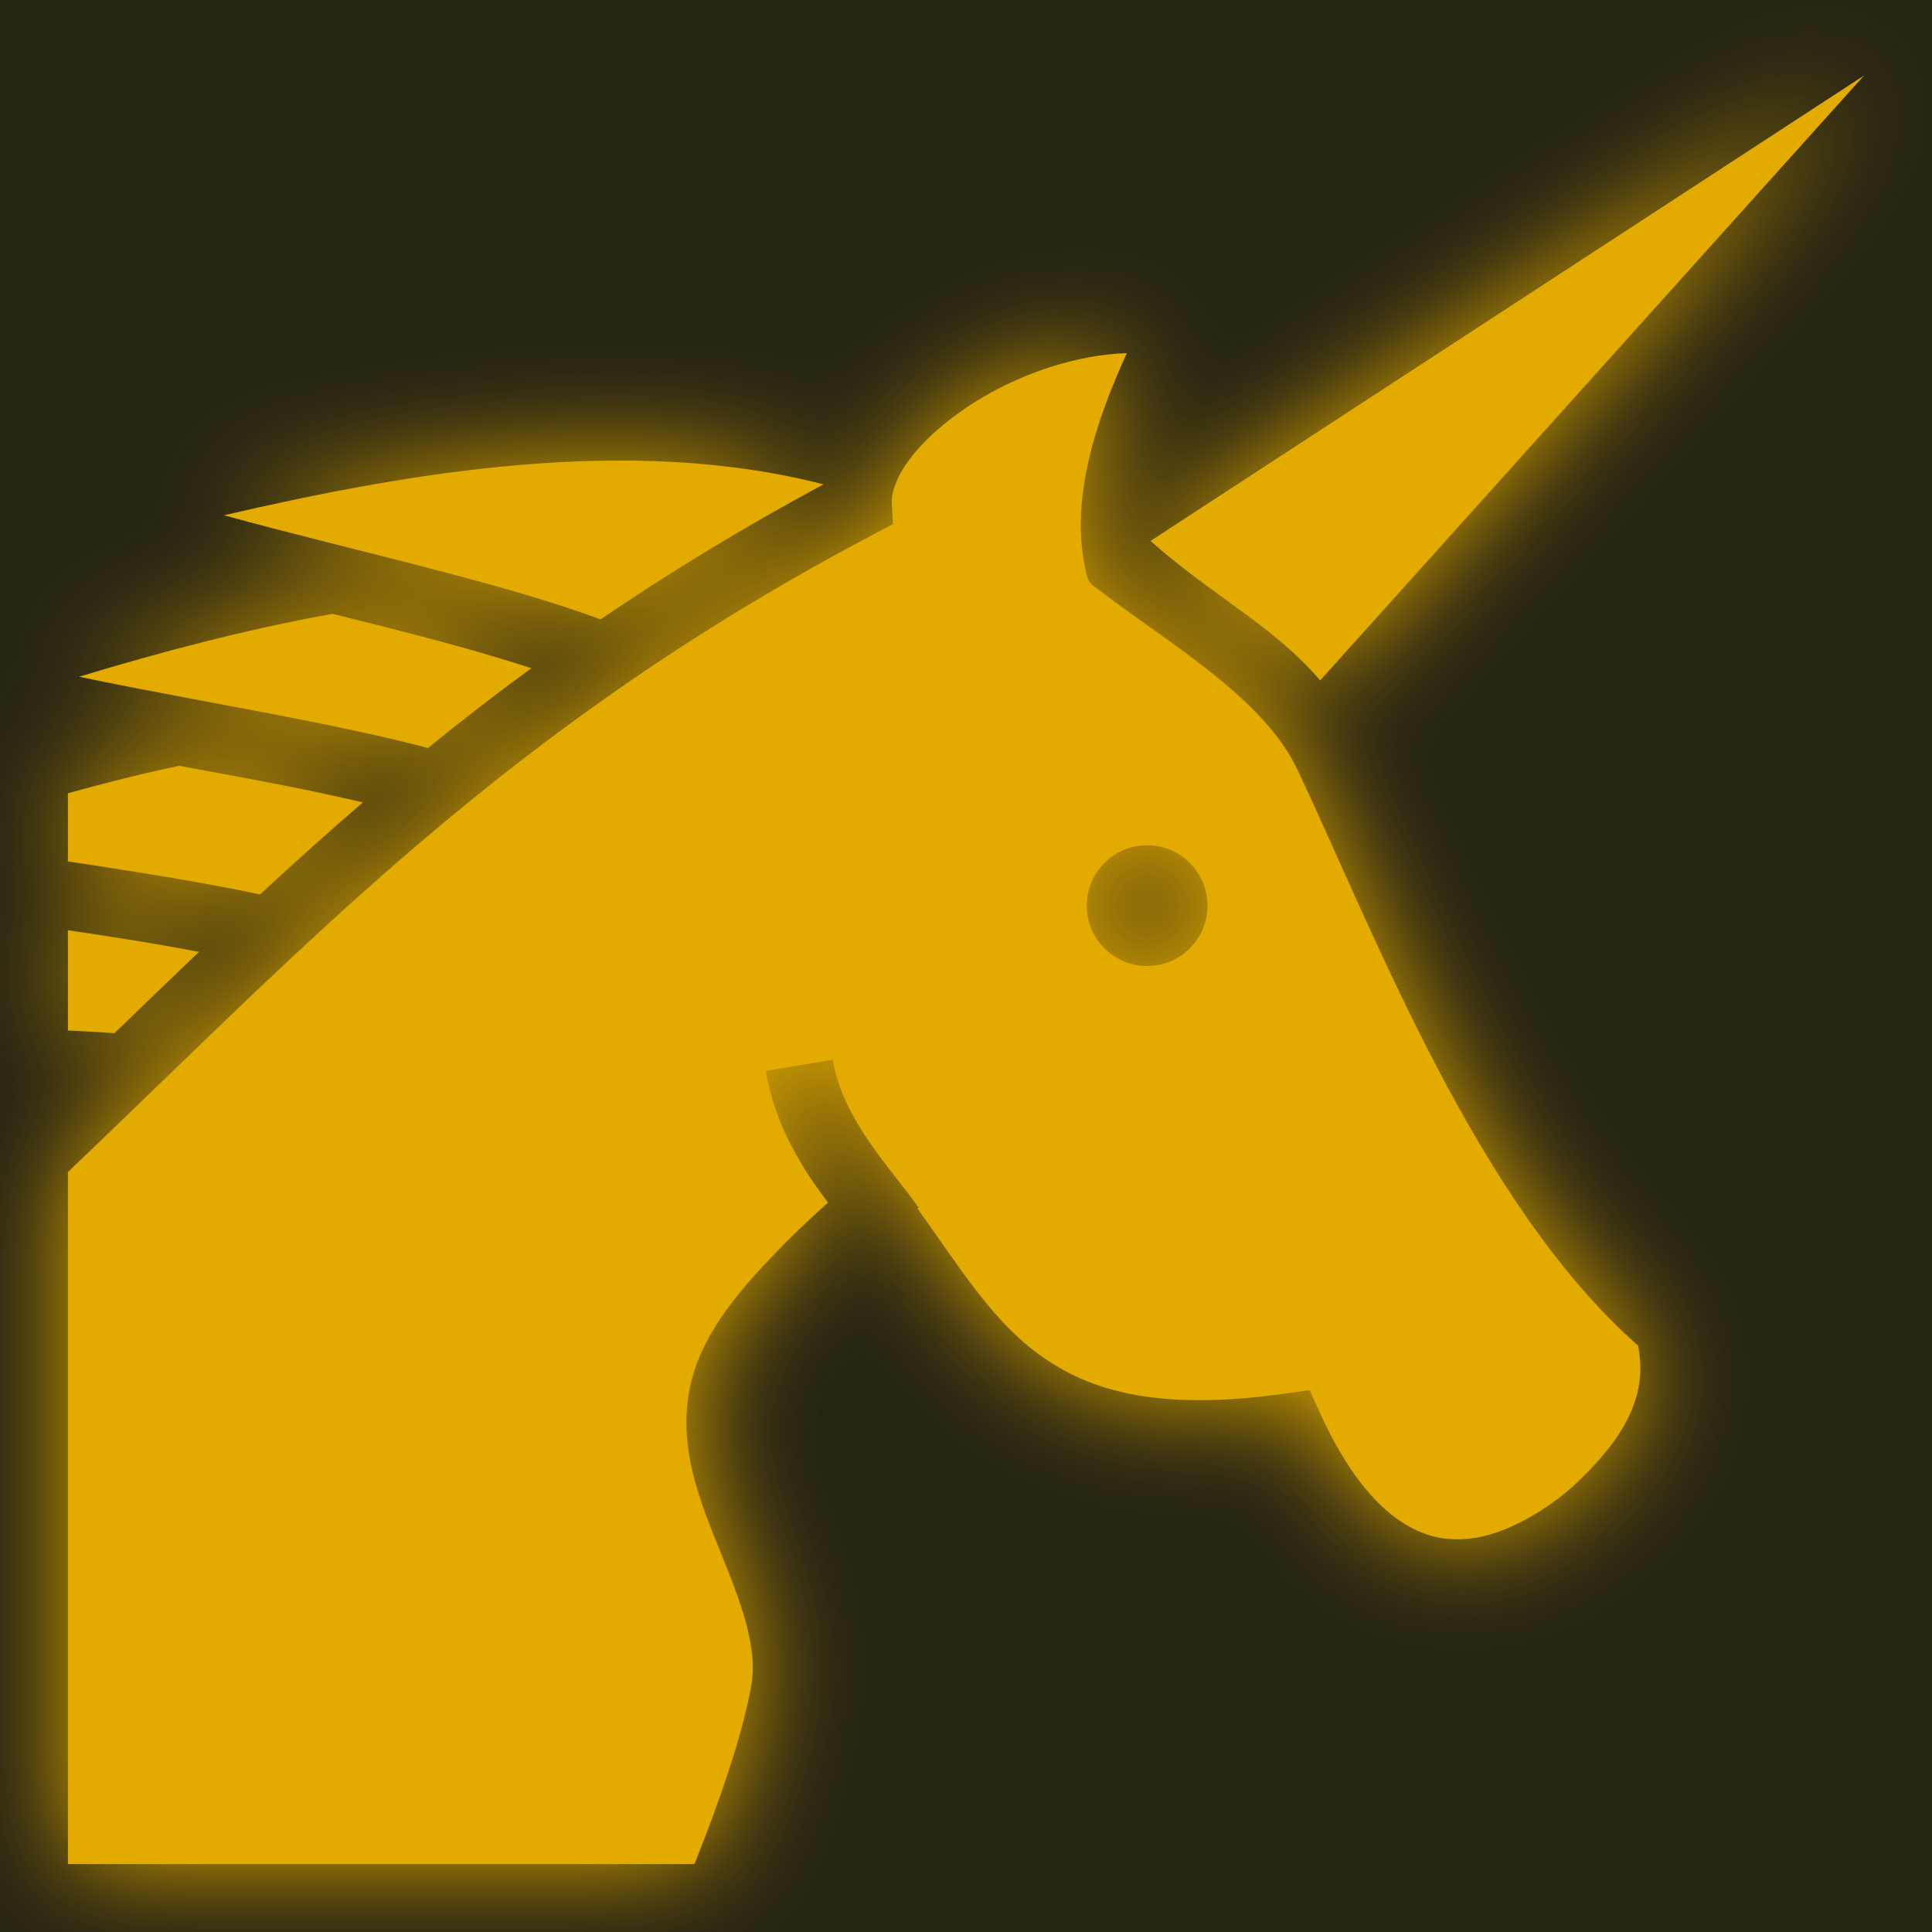
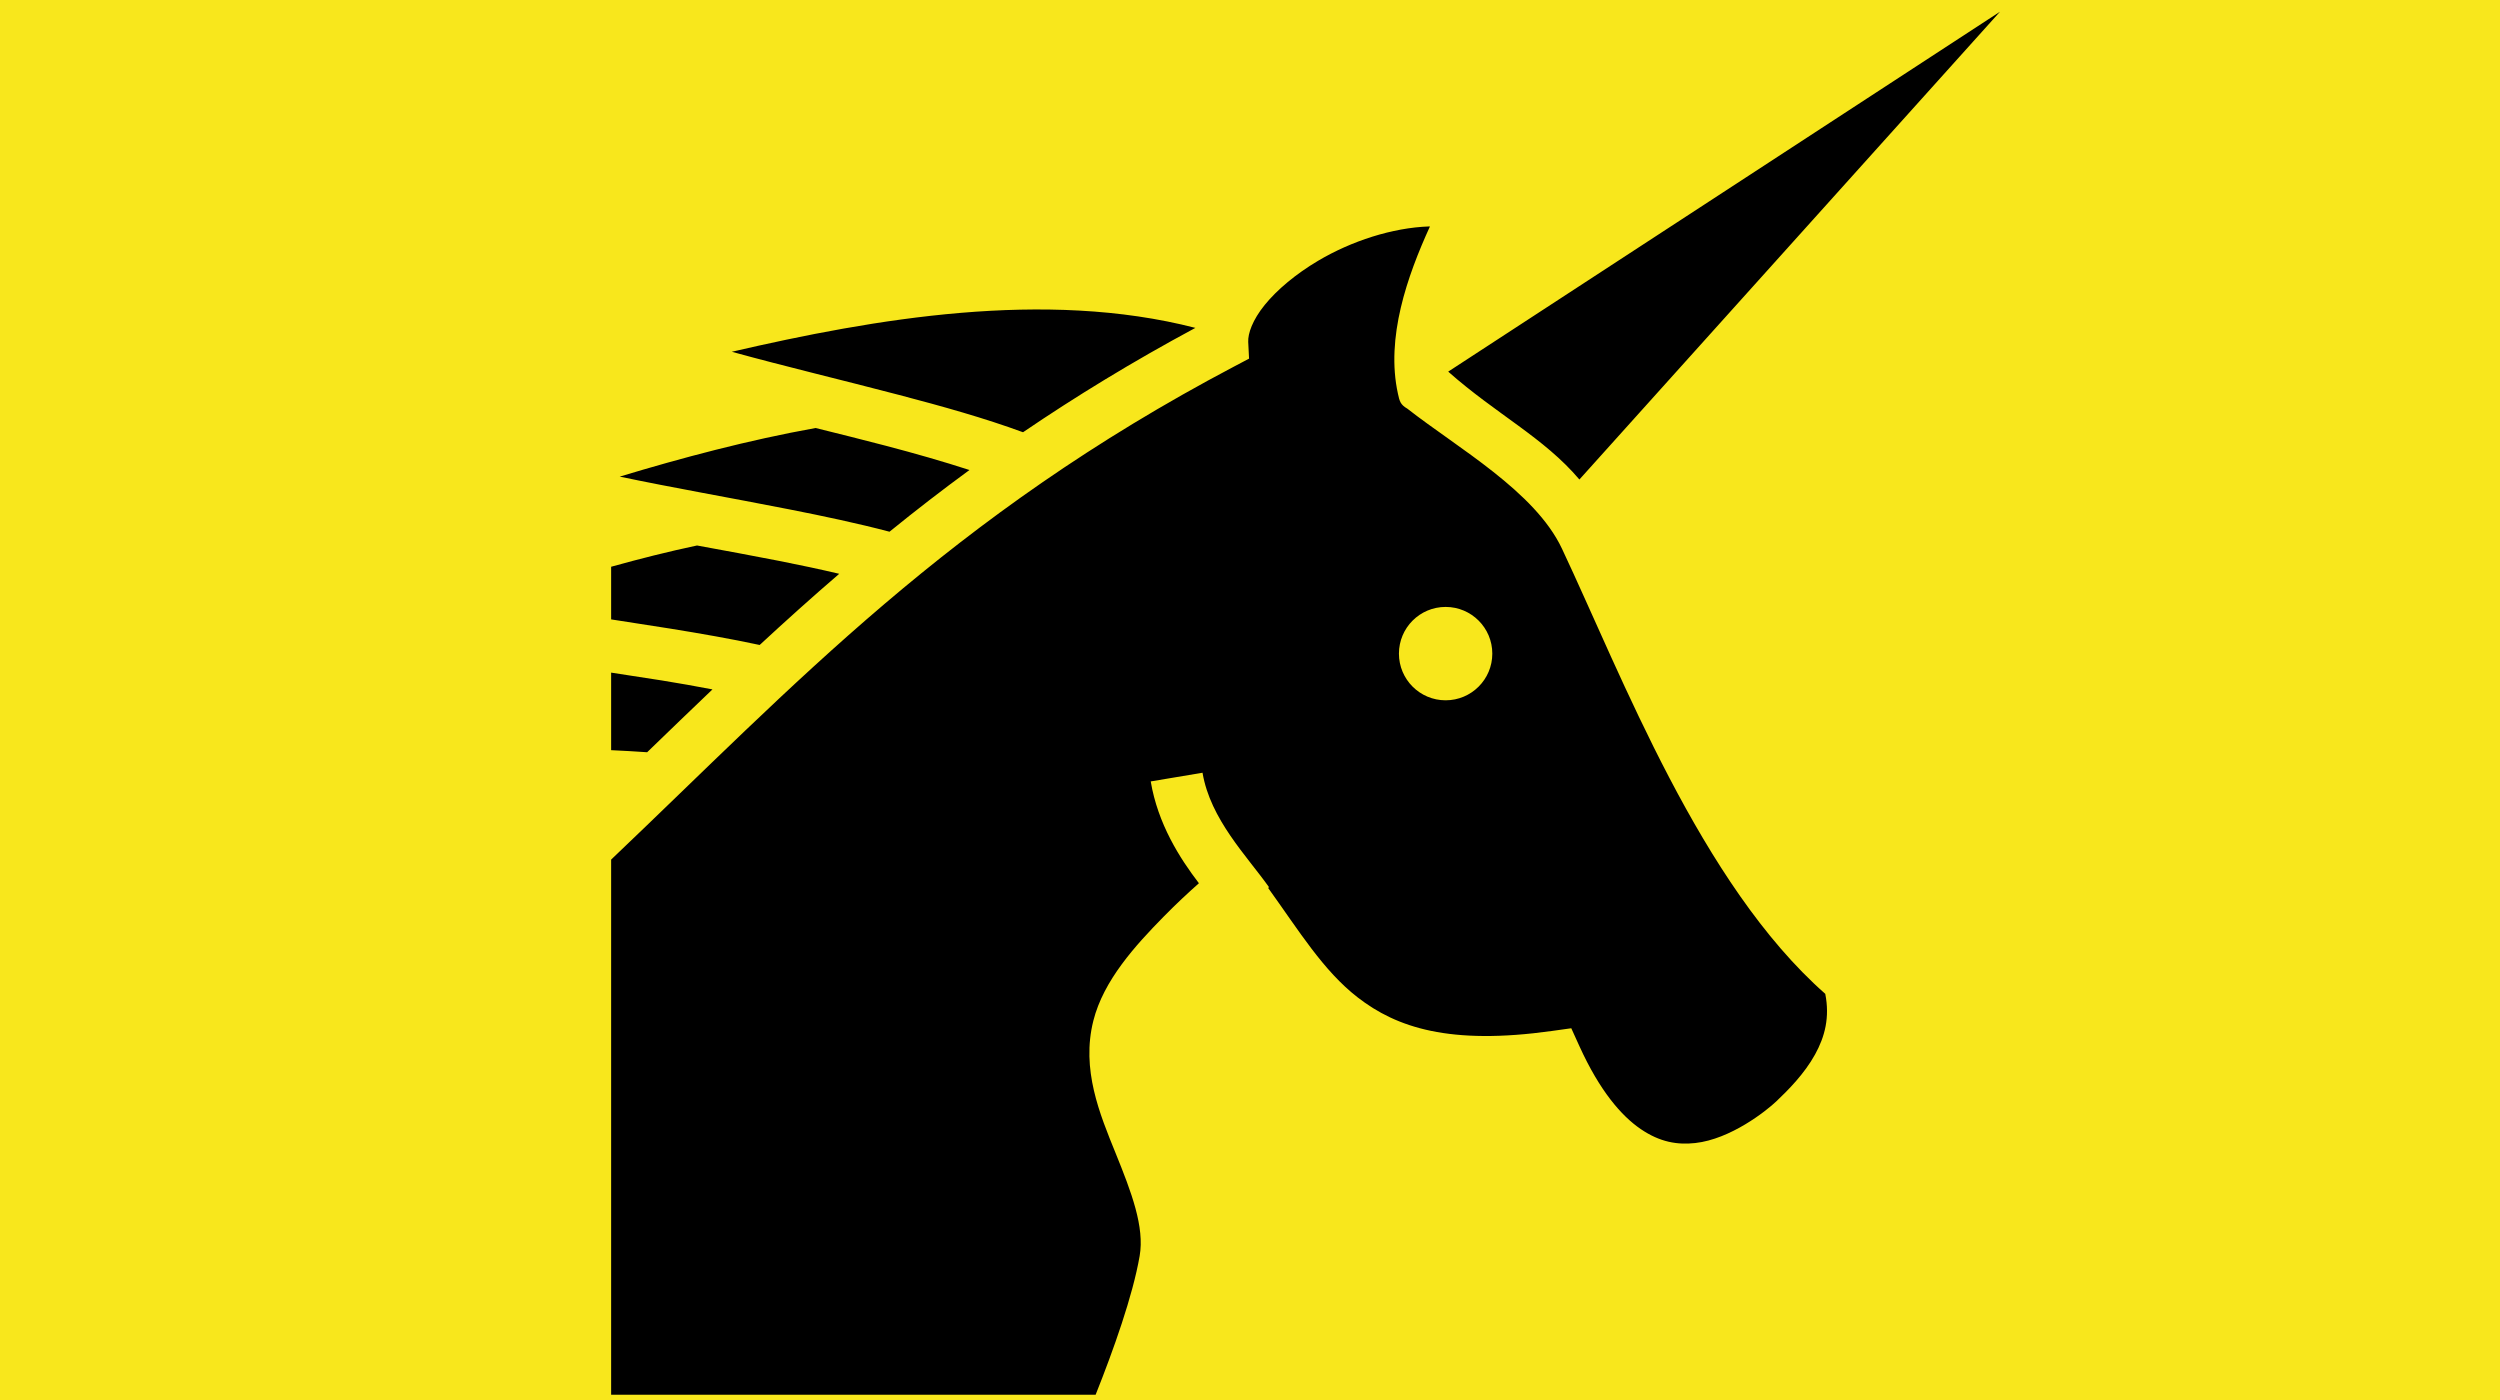
- <svg xmlns="http://www.w3.org/2000/svg" viewBox="0 0 512 512" style="height: 512px; width: 512px;">
-   <defs>
-     <filter id="shadow-1" height="300%" width="300%" x="-100%" y="-100%">
-       <feFlood flood-color="#e3aa00" result="flood" />
-       <feComposite in="flood" in2="SourceGraphic" operator="atop" result="composite" />
-       <feGaussianBlur in="composite" stdDeviation="15" result="blur" />
-       <feOffset result="offset" />
-       <feComposite in2="offset" in="SourceGraphic" operator="over" />
+ <svg xmlns="http://www.w3.org/2000/svg" viewBox="0 0 1000 560" version="1.1" id="svg21" width="1000" height="560">
+   <defs id="defs13">
+     <filter id="shadow-1" height="3" width="3" x="-1" y="-1">
+       <feFlood flood-color="#e3aa00" result="flood" id="feFlood2" />
+       <feComposite in="flood" in2="SourceGraphic" operator="atop" result="composite" id="feComposite4" />
+       <feGaussianBlur in="composite" stdDeviation="15" result="blur" id="feGaussianBlur6" />
+       <feOffset result="offset" id="feOffset8" />
+       <feComposite in2="offset" in="SourceGraphic" operator="over" id="feComposite10" />
    </filter>
  </defs>
-   <path d="M0 0h512v512H0z" fill="#252313" />
-   <g class="" transform="translate(0,0)" style="touch-action: none;">
-     <path fill="#e3aa00" d="M494 20L304.887 143.357c16.494 14.608 32.743 22.57 44.963 36.97zM298.346 93.594c-12.58.436-26.59 4.984-38.047 11.77-7.64 4.523-14.115 9.97-18.304 15.142-4.19 5.173-5.79 9.832-5.648 12.668l.283 5.73-5.075 2.676C133.713 193.16 80.945 250.727 18 310.594V494h166.047c6.145-15.424 12.724-33.898 15.086-47.535 1.728-9.977-2.783-21.807-8.23-35.244-5.444-13.436-11.85-28.706-7.63-45.423 3.49-13.827 14.375-25.752 24.096-35.656 4.45-4.534 8.71-8.463 12.075-11.445-6.558-8.577-14.065-20.315-16.51-34.894l17.75-2.978c2.68 15.976 15.203 28.533 22.8 39.24l-.323.23c10.54 14.634 18.892 28.395 30.72 37.546 13.358 10.337 31.484 16.39 66.526 11.49l6.658-.932 2.782 6.124c6.96 15.322 14.372 23.89 21.015 28.423 6.643 4.535 12.63 5.46 18.692 4.79 12.125-1.34 24.29-10.974 27.76-14.264 4.13-3.92 9.657-9.476 13.32-16.124 3.347-6.076 5.073-12.687 3.48-20.744-42.68-37.562-69.592-108.75-90.256-152.6-9.245-19.62-35.786-34.492-52.967-47.95-2.427-1.4-2.675-2.582-3.24-5.154-4.215-19.167 3.188-40.257 10.974-57.298-.096.002-.186-.01-.28-.006zM59.352 136.55c17.863 4.925 37.775 9.665 57.406 14.815 14.803 3.883 29.26 7.935 42.406 12.766 17.914-12.178 37.407-24.123 59.072-35.77-51.62-13.3-109.928-3.148-158.884 8.19zm28.738 26.126c-23.002 4.133-45.974 10.254-67.147 16.662 18.133 3.813 38.298 7.314 58.207 11.242 11.774 2.323 23.337 4.766 34.256 7.643a686.475 686.475 0 0 1 27.403-21.15c-9.044-2.932-18.71-5.698-28.62-8.298-7.952-2.086-16.043-4.098-24.1-6.1zM47.44 202.94c-9.875 2.096-19.728 4.582-29.44 7.29v18.04a2251.165 2251.165 0 0 1 20.172 3.146c10.505 1.7 20.847 3.498 30.734 5.625 8.836-8.185 17.887-16.322 27.268-24.397-6.64-1.56-13.52-3.024-20.508-4.403-9.32-1.838-18.81-3.566-28.227-5.3zM304 224c8.837 0 16 7.163 16 16s-7.163 16-16 16-16-7.163-16-16 7.163-16 16-16zM18 246.512v26.58c4.16.195 8.28.425 12.342.71 7.44-7.2 14.878-14.384 22.387-21.538a604.747 604.747 0 0 0-17.433-3.078A1501.67 1501.67 0 0 0 18 246.512z" filter="url(#shadow-1)" />
+   <path d="M 0,0 H 1000 V 560 H 0 Z" id="path15" style="fill:#f8e71c;fill-opacity:1;stroke-width:1.462" />
+   <g class="" id="g19" transform="matrix(1.167114,0,0,1.167114,223.4458,-18.66097)" style="fill:#000000">
+     <path d="M 494,20 304.887,143.357 c 16.494,14.608 32.743,22.57 44.963,36.97 z M 298.346,93.594 c -12.58,0.436 -26.59,4.984 -38.047,11.77 -7.64,4.523 -14.115,9.97 -18.304,15.142 -4.19,5.173 -5.79,9.832 -5.648,12.668 l 0.283,5.73 -5.075,2.676 C 133.713,193.16 80.945,250.727 18,310.594 V 494 h 166.047 c 6.145,-15.424 12.724,-33.898 15.086,-47.535 1.728,-9.977 -2.783,-21.807 -8.23,-35.244 -5.444,-13.436 -11.85,-28.706 -7.63,-45.423 3.49,-13.827 14.375,-25.752 24.096,-35.656 4.45,-4.534 8.71,-8.463 12.075,-11.445 -6.558,-8.577 -14.065,-20.315 -16.51,-34.894 l 17.75,-2.978 c 2.68,15.976 15.203,28.533 22.8,39.24 l -0.323,0.23 c 10.54,14.634 18.892,28.395 30.72,37.546 13.358,10.337 31.484,16.39 66.526,11.49 l 6.658,-0.932 2.782,6.124 c 6.96,15.322 14.372,23.89 21.015,28.423 6.643,4.535 12.63,5.46 18.692,4.79 12.125,-1.34 24.29,-10.974 27.76,-14.264 4.13,-3.92 9.657,-9.476 13.32,-16.124 3.347,-6.076 5.073,-12.687 3.48,-20.744 -42.68,-37.562 -69.592,-108.75 -90.256,-152.6 -9.245,-19.62 -35.786,-34.492 -52.967,-47.95 -2.427,-1.4 -2.675,-2.582 -3.24,-5.154 -4.215,-19.167 3.188,-40.257 10.974,-57.298 -0.096,0.002 -0.186,-0.01 -0.28,-0.006 z M 59.352,136.55 c 17.863,4.925 37.775,9.665 57.406,14.815 14.803,3.883 29.26,7.935 42.406,12.766 17.914,-12.178 37.407,-24.123 59.072,-35.77 -51.62,-13.3 -109.928,-3.148 -158.884,8.19 z m 28.738,26.126 c -23.002,4.133 -45.974,10.254 -67.147,16.662 18.133,3.813 38.298,7.314 58.207,11.242 11.774,2.323 23.337,4.766 34.256,7.643 a 686.475,686.475 0 0 1 27.403,-21.15 c -9.044,-2.932 -18.71,-5.698 -28.62,-8.298 -7.952,-2.086 -16.043,-4.098 -24.1,-6.1 z M 47.44,202.94 c -9.875,2.096 -19.728,4.582 -29.44,7.29 v 18.04 a 2251.165,2251.165 0 0 1 20.172,3.146 c 10.505,1.7 20.847,3.498 30.734,5.625 8.836,-8.185 17.887,-16.322 27.268,-24.397 -6.64,-1.56 -13.52,-3.024 -20.508,-4.403 -9.32,-1.838 -18.81,-3.566 -28.227,-5.3 z M 304,224 c 8.837,0 16,7.163 16,16 0,8.837 -7.163,16 -16,16 -8.837,0 -16,-7.163 -16,-16 0,-8.837 7.163,-16 16,-16 z M 18,246.512 v 26.58 c 4.16,0.195 8.28,0.425 12.342,0.71 7.44,-7.2 14.878,-14.384 22.387,-21.538 A 604.747,604.747 0 0 0 35.296,249.186 1501.67,1501.67 0 0 0 18,246.512 Z" id="path17" style="fill:#000000" />
  </g>
</svg>
